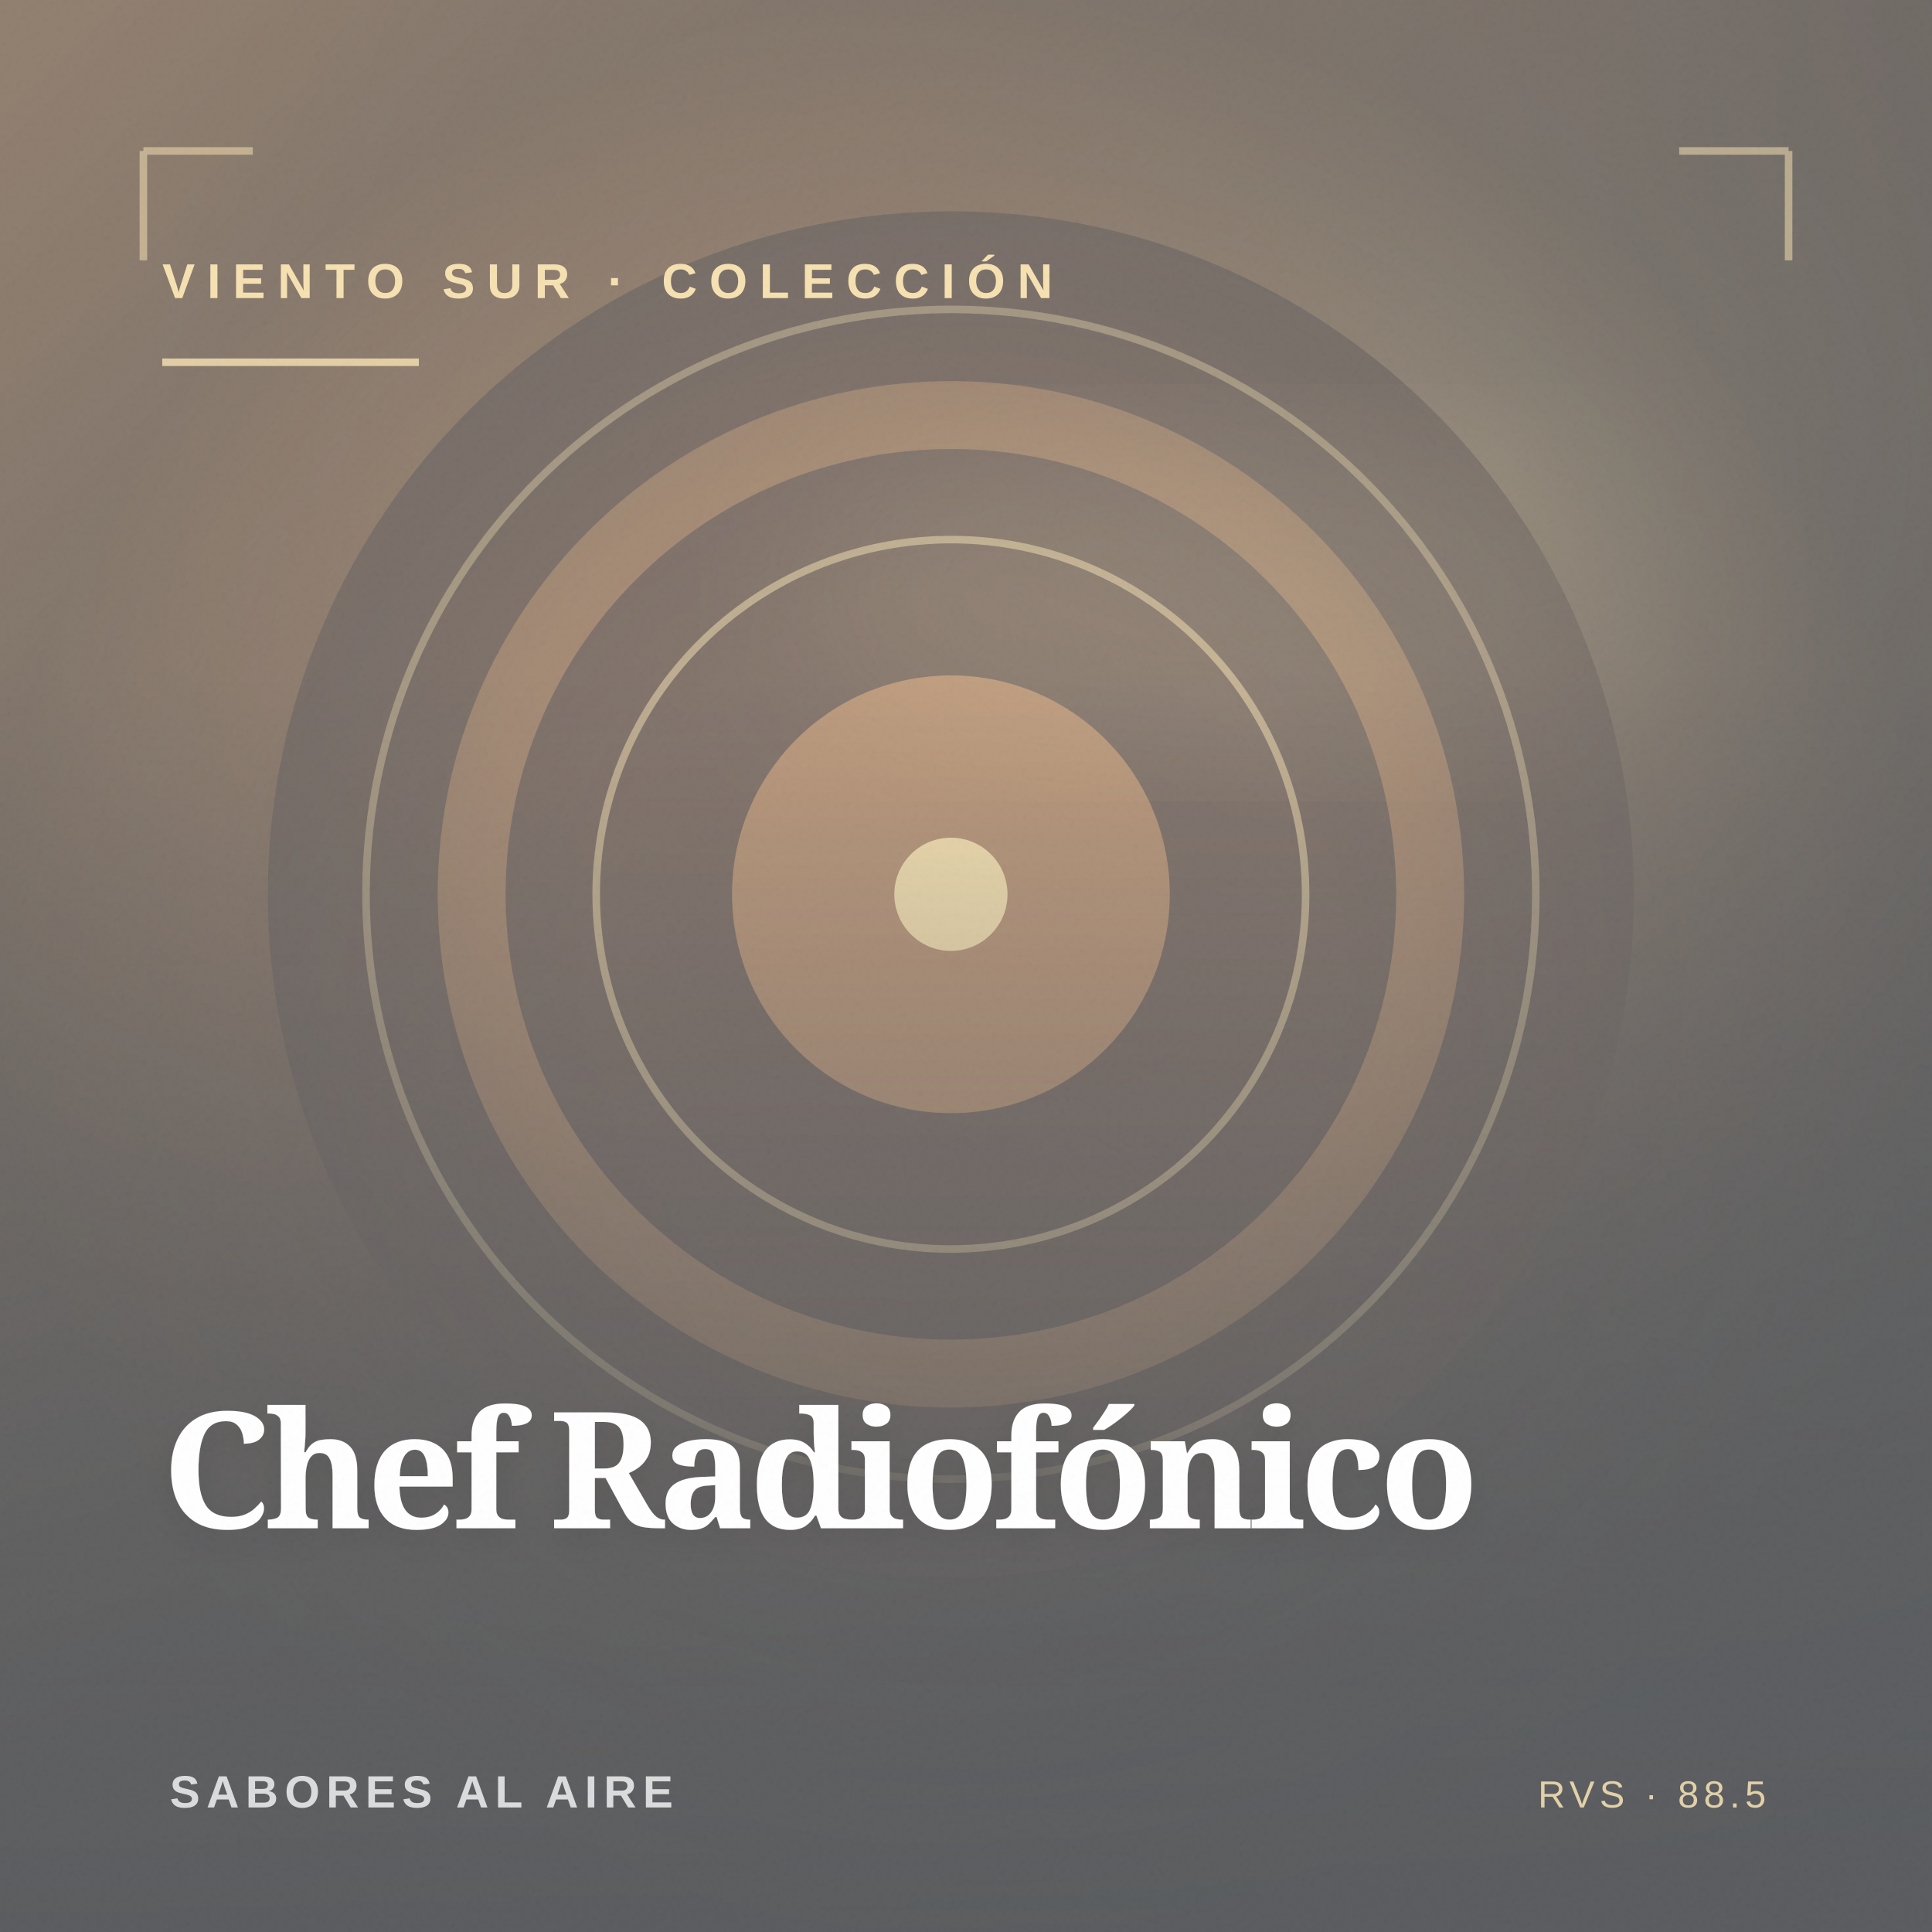
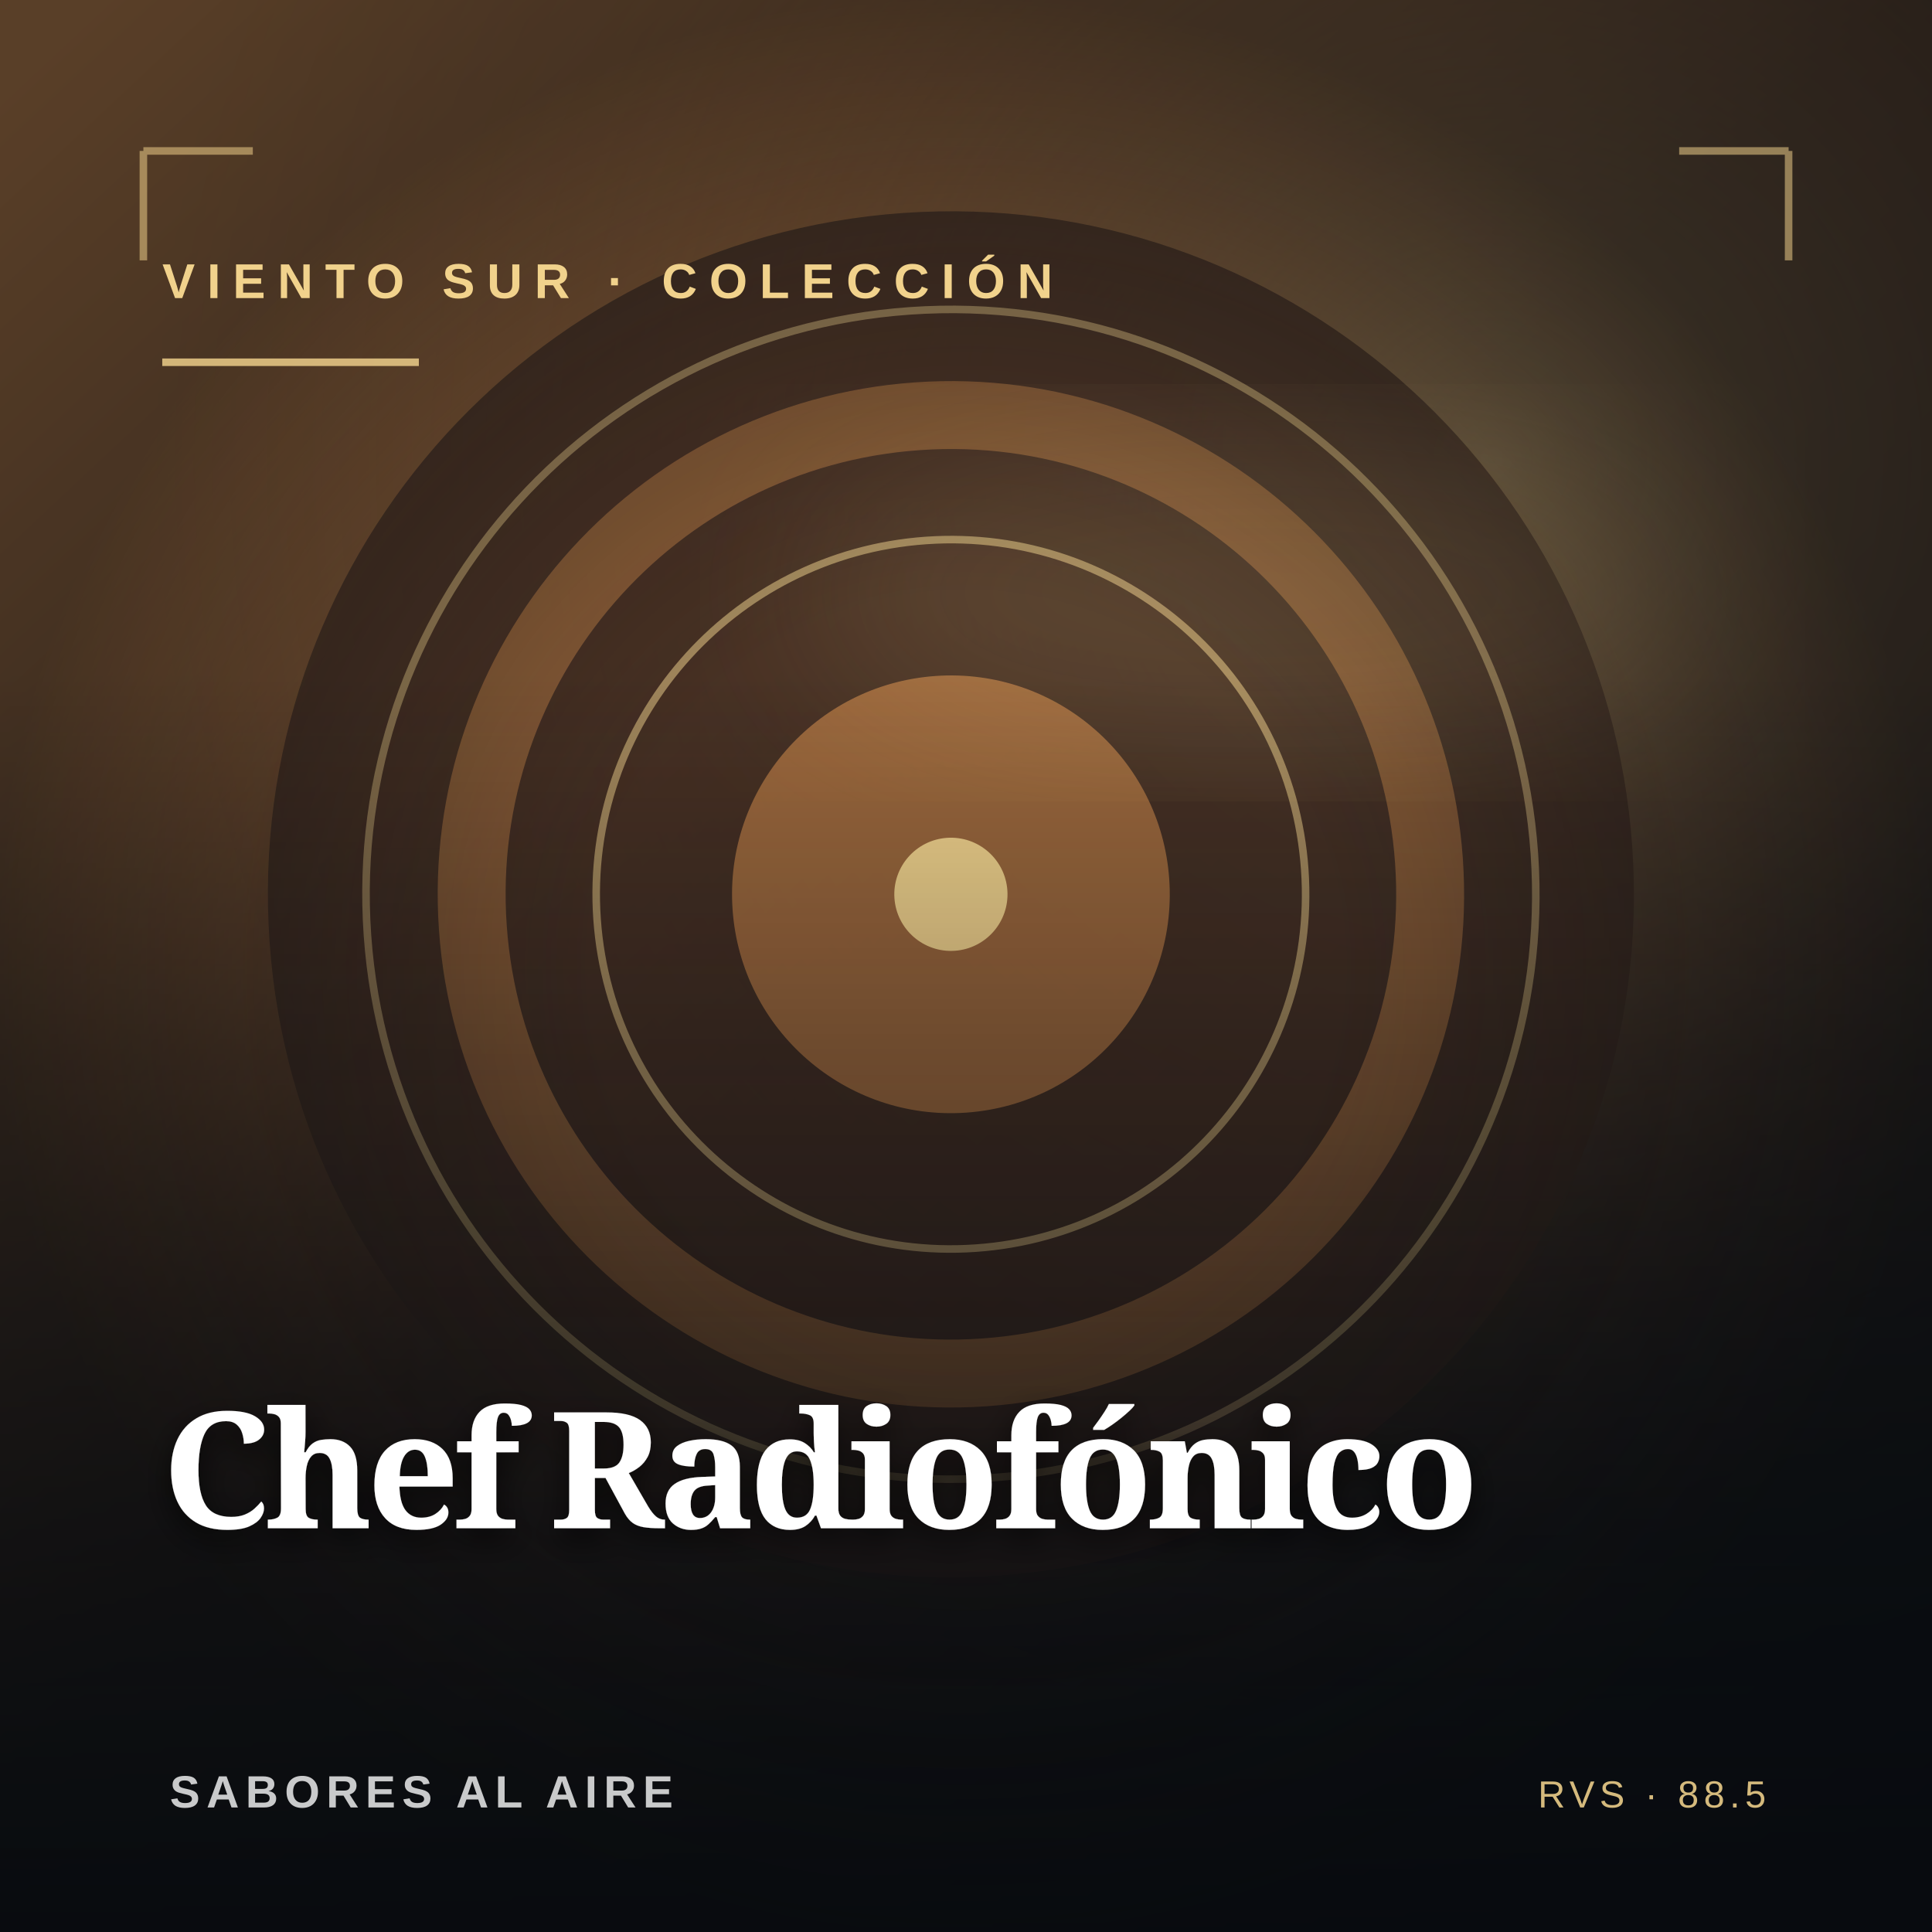
<svg xmlns="http://www.w3.org/2000/svg" viewBox="0 0 512 512" role="img" aria-label="Portada de álbum: Chef Radiofónico">
  <defs>
    <linearGradient id="bg" x1=".04" y1=".02" x2=".94" y2=".98">
      <stop stop-color="#bd7e46" />
      <stop offset=".48" stop-color="#3e2b20" />
      <stop offset="1" stop-color="#101419" />
    </linearGradient>
    <radialGradient id="wash" cx=".77" cy=".24" r=".69">
      <stop stop-color="#f1d28c" stop-opacity=".36" />
      <stop offset=".55" stop-color="#bd7e46" stop-opacity=".13" />
      <stop offset="1" stop-color="#3e2b20" stop-opacity="0" />
    </radialGradient>
    <linearGradient id="shade" x1="0" y1="0" x2="0" y2="1">
      <stop offset=".35" stop-color="#080b0f" stop-opacity="0" />
      <stop offset=".68" stop-color="#080b0f" stop-opacity=".5" />
      <stop offset="1" stop-color="#080b0f" stop-opacity=".96" />
    </linearGradient>
    <radialGradient id="vignette">
      <stop offset=".38" stop-color="#080b0e" stop-opacity="0" />
      <stop offset="1" stop-color="#080b0e" stop-opacity=".55" />
    </radialGradient>
    <filter id="blur">
      <feGaussianBlur stdDeviation="24" />
-     </filter>
-     <filter id="grain">
-       <feTurbulence type="fractalNoise" baseFrequency=".72" numOctaves="3" seed="67" stitchTiles="stitch" />
-       <feColorMatrix type="saturate" values="0" />
-       <feComponentTransfer>
-         <feFuncA type="table" tableValues="0 .26" />
-       </feComponentTransfer>
-       <feBlend in="SourceGraphic" mode="soft-light" />
    </filter>
    <filter id="shadow" x="-20%" y="-30%" width="140%" height="170%">
      <feGaussianBlur in="SourceAlpha" stdDeviation="4" result="blur" />
      <feOffset dy="3" />
      <feComponentTransfer>
        <feFuncA type="linear" slope=".65" />
      </feComponentTransfer>
      <feMerge>
        <feMergeNode />
        <feMergeNode in="SourceGraphic" />
      </feMerge>
    </filter>
  </defs>
  <path fill="url(#bg)" d="M0 0h512v512H0z" />
  <path fill="url(#wash)" d="M0 0h512v512H0z" />
  <g>
    <g transform="rotate(-4 252 237)">
      <circle cx="252" cy="237" r="181" fill="#3e2b20" opacity=".8" />
      <circle cx="252" cy="237" r="155" fill="none" stroke="#f1d28c" stroke-width="2" opacity=".5" />
      <circle cx="252" cy="237" r="127" fill="none" stroke="#bd7e46" stroke-width="18" opacity=".55" />
      <circle cx="252" cy="237" r="94" fill="none" stroke="#f1d28c" stroke-width="2" opacity=".55" />
      <circle cx="252" cy="237" r="58" fill="#bd7e46" opacity=".7" />
      <circle cx="252" cy="237" r="15" fill="#f1d28c" />
    </g>
  </g>
  <ellipse cx="332" cy="157" rx="122" ry="46" fill="#f1d28c" opacity=".12" filter="url(#blur)" />
  <path fill="url(#shade)" d="M0 0h512v512H0z" />
  <path fill="url(#vignette)" d="M0 0h512v512H0z" />
  <path d="M38 40h29m-29 0v29m436-29h-29m29 0v29" fill="none" stroke="#f1d28c" stroke-width="2" opacity=".53" />
  <text x="43" y="79" fill="#f1d28c" font-family="Arial,sans-serif" font-size="13" font-weight="700" letter-spacing="3.2">VIENTO SUR  ·  COLECCIÓN</text>
  <path d="M43 96h68" stroke="#f1d28c" stroke-width="2" opacity=".82" />
  <g filter="url(#shadow)">
    <text x="43" y="405" class="title" fill="#fff" font-family="Georgia,serif" font-weight="700" letter-spacing="-1.6" font-size="43">Chef Radiofónico</text>
  </g>
  <text x="45" y="479" fill="#fff" fill-opacity=".78" font-family="Arial,sans-serif" font-size="12" font-weight="700" letter-spacing="1.7">SABORES AL AIRE</text>
  <text x="468" y="479" text-anchor="end" fill="#f1d28c" fill-opacity=".88" font-family="Arial,sans-serif" font-size="10" letter-spacing="1.3">RVS  ·  88.5</text>
-   <g filter="url(#grain)" opacity=".34">
-     <path fill="#fff" d="M0 0h512v512H0z" />
-   </g>
</svg>
